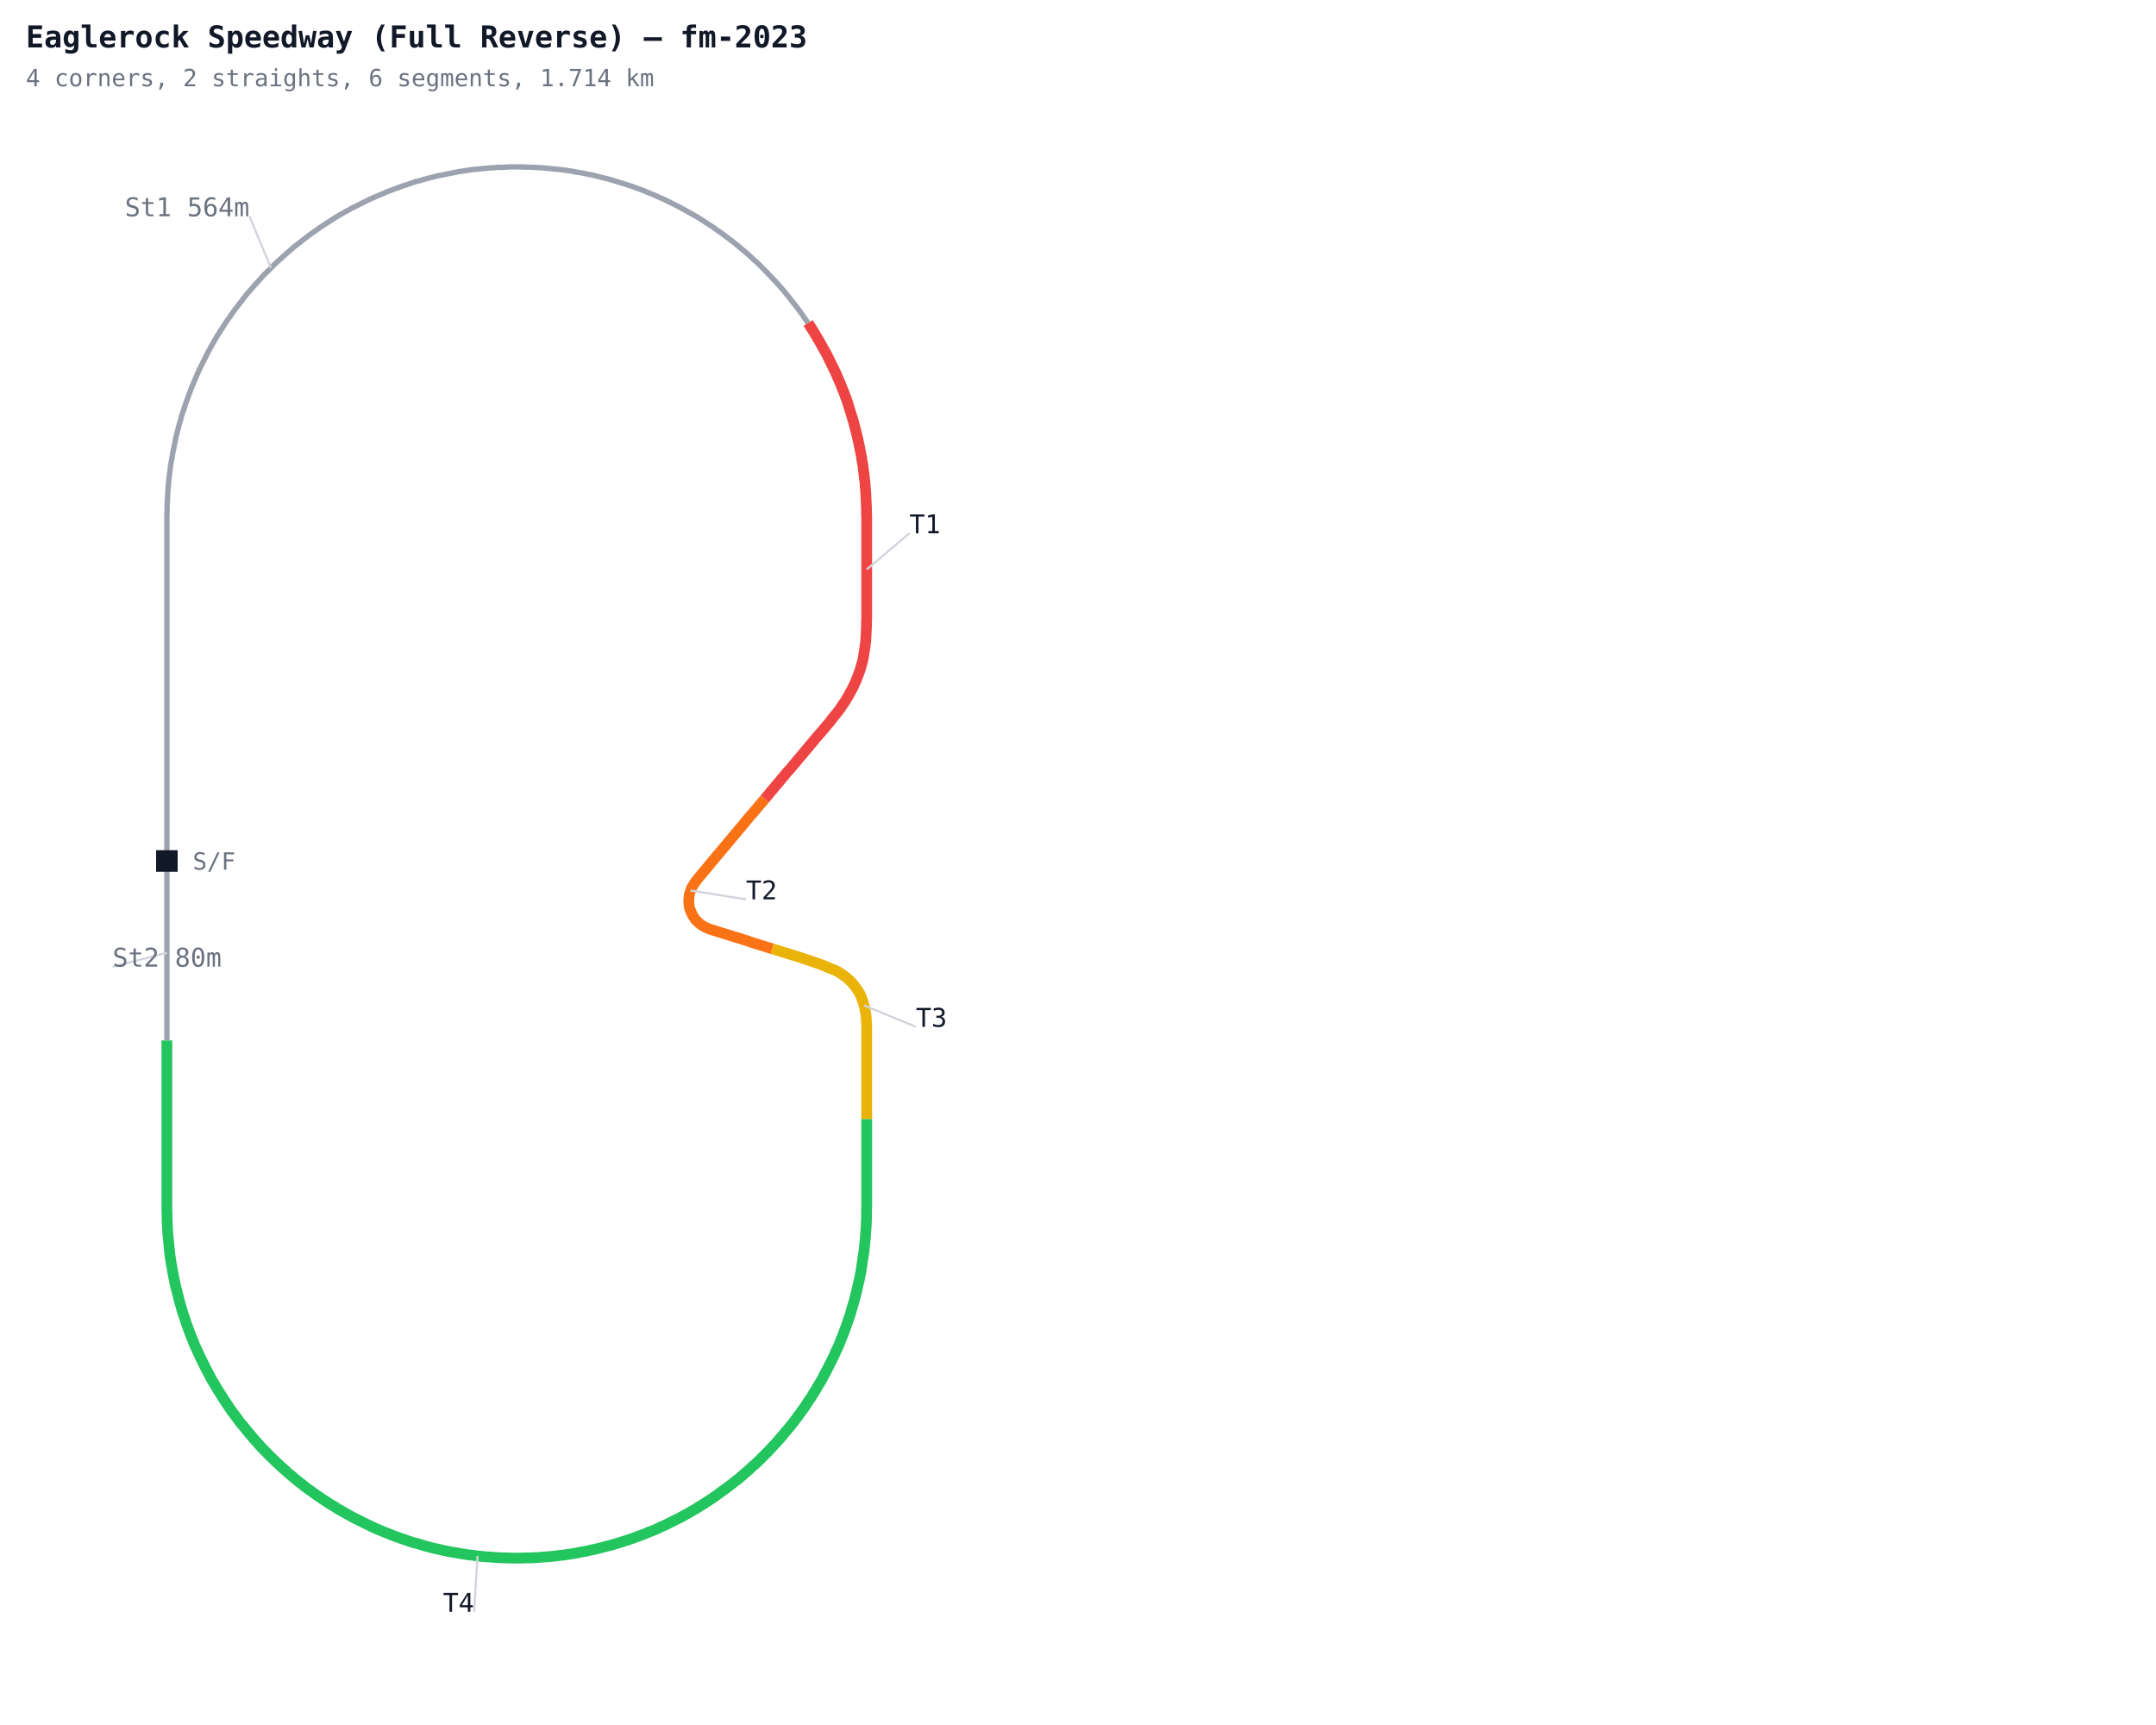
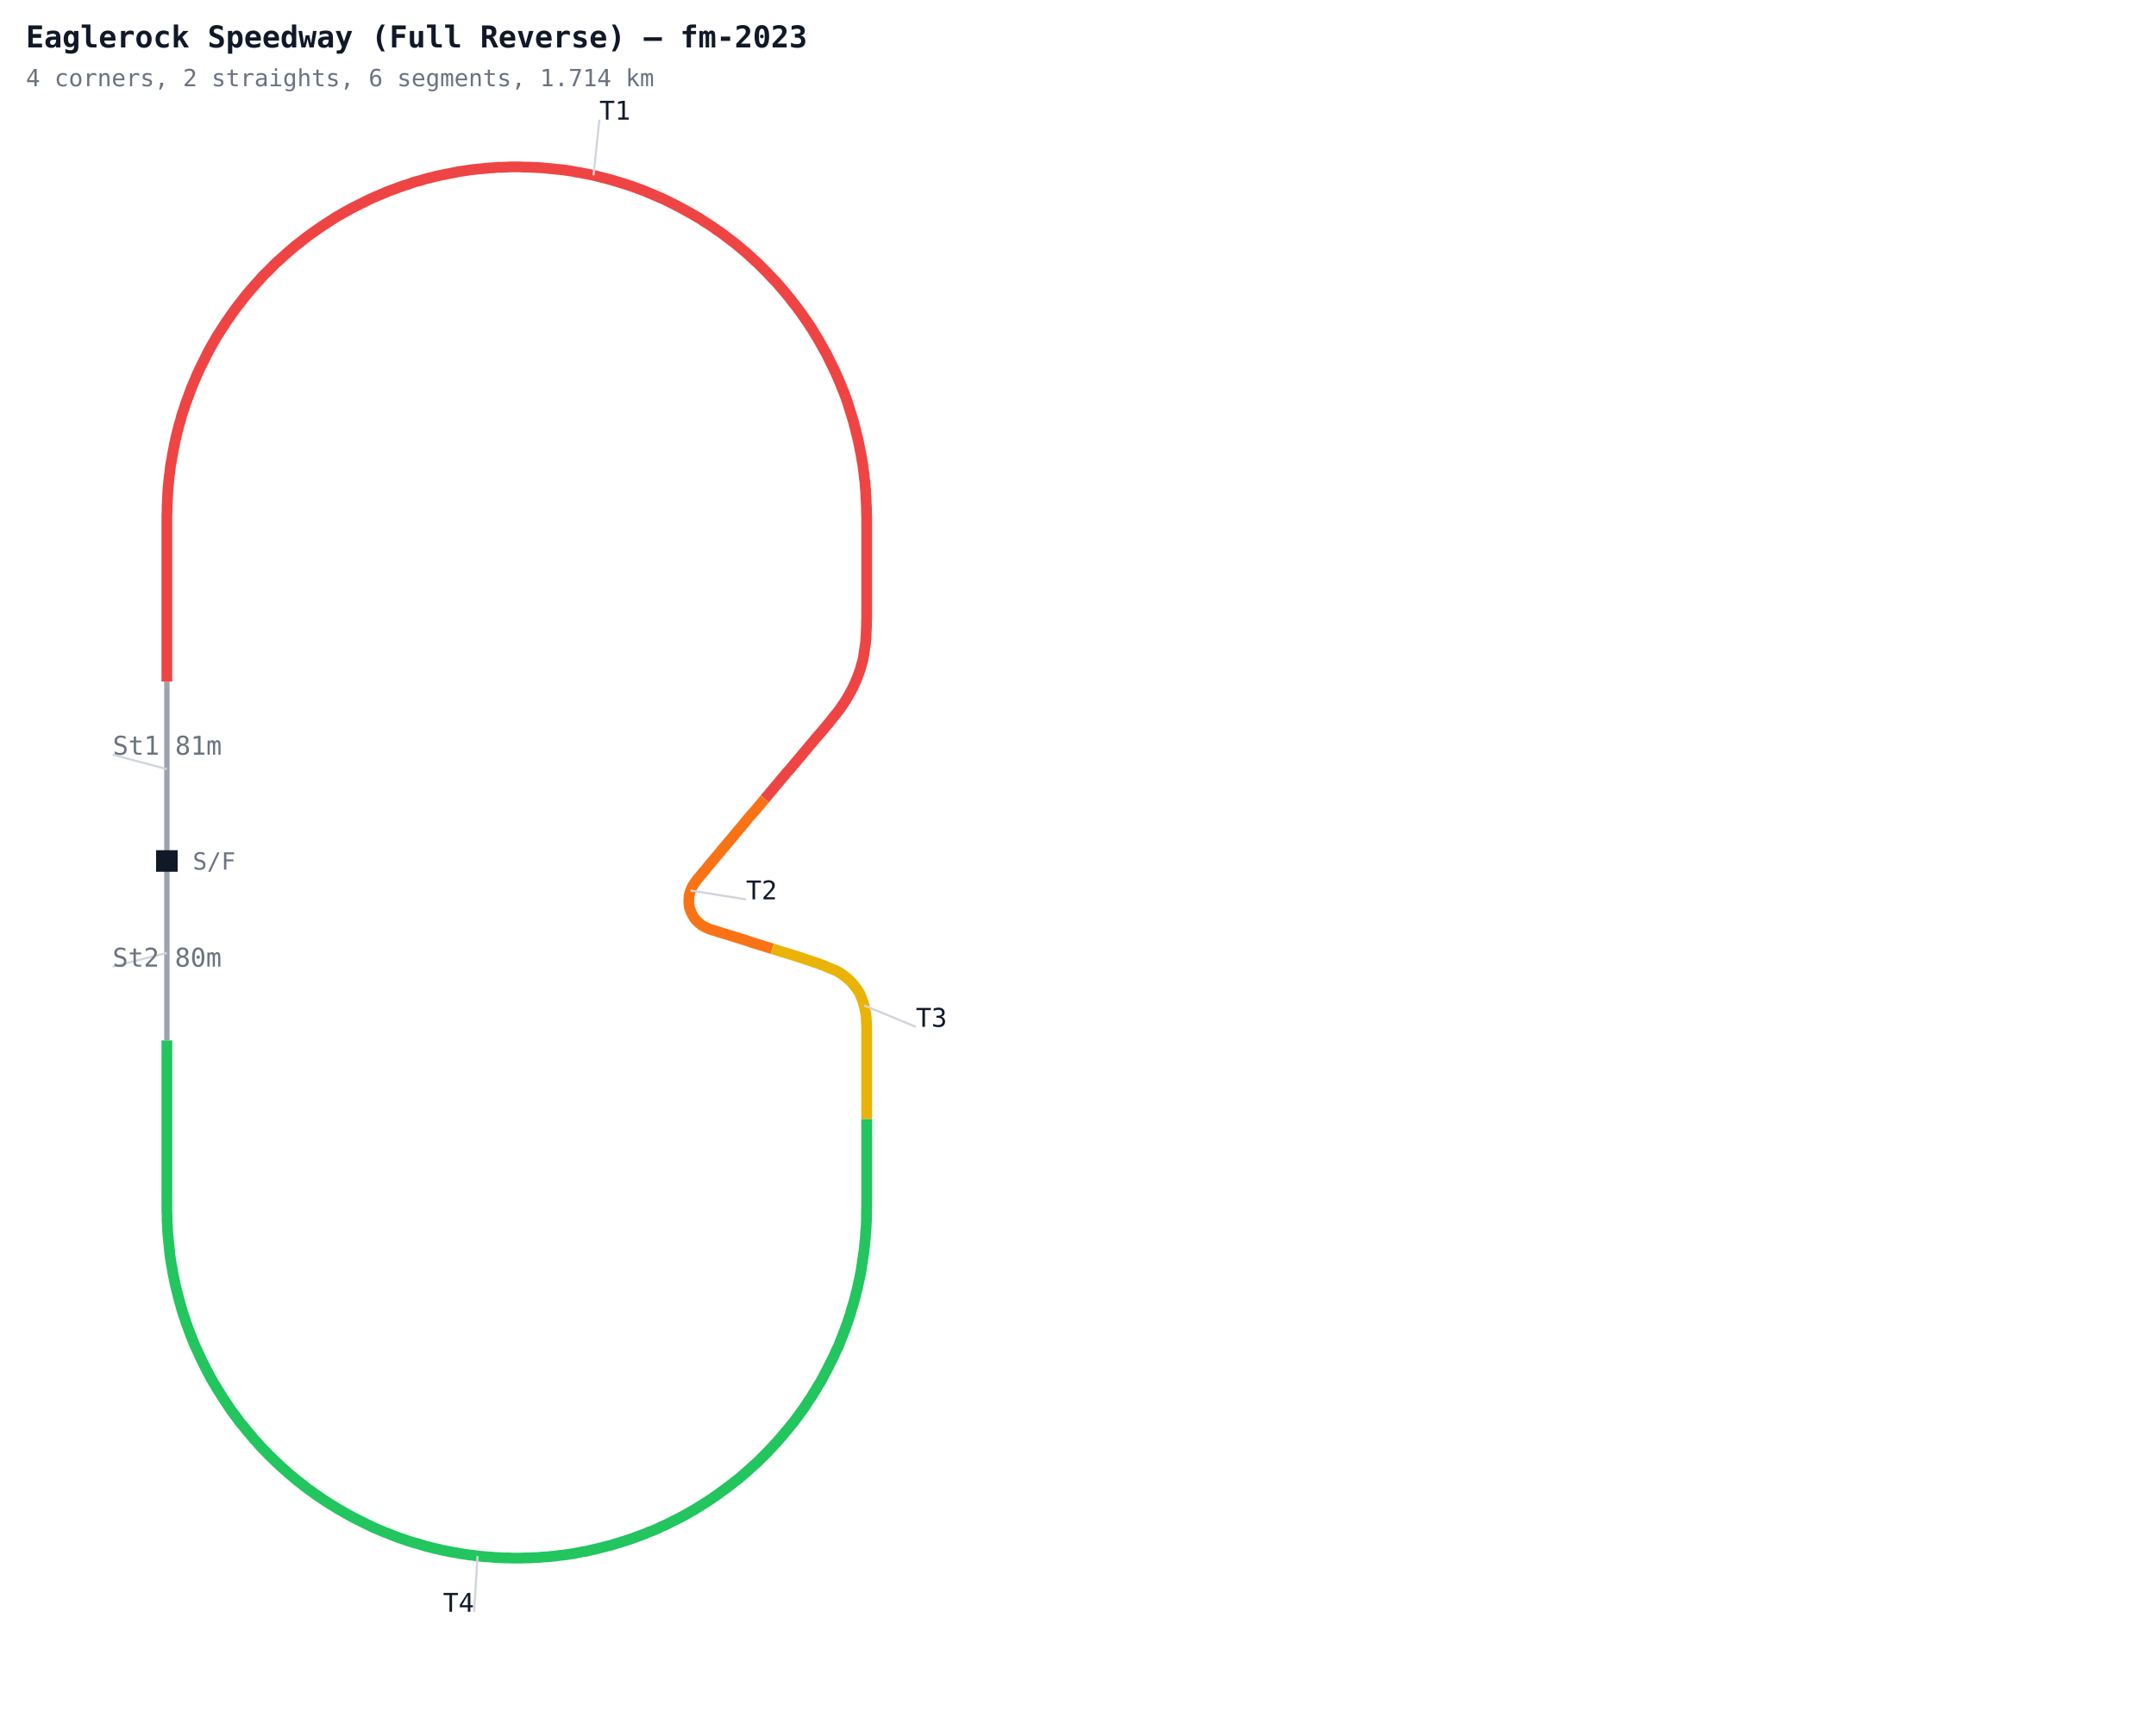
<svg xmlns="http://www.w3.org/2000/svg" width="1000" height="800" viewBox="0 0 1000 800">
  <defs>
    <style>
      .name { font-family: monospace; font-size: 12px; }
      .sector { font-family: monospace; font-size: 12px; fill: #7c3aed; font-weight: bold; }
      .title { font-family: monospace; font-size: 14px; fill: #111827; font-weight: bold; }
      .sub { font-family: monospace; font-size: 11px; fill: #6b7280; }
    </style>
  </defs>
  <rect width="1000" height="800" fill="#ffffff" />
-   <polyline fill="none" stroke="#9ca3af" stroke-width="2.5" points="77.4,399.3 77.4,397.3 77.4,395.3 77.4,393.2 77.4,391.2 77.4,389.2 77.4,387.1 77.4,385.1 77.4,383.1 77.4,381.1 77.4,379.0 77.4,377.0 77.4,375.0 77.4,372.9 77.4,370.9 77.4,368.9 77.4,366.9 77.4,364.8 77.4,362.8 77.4,360.8 77.4,358.7 77.4,356.7 77.4,354.7 77.4,352.7 77.4,350.6 77.4,348.6 77.4,346.6 77.4,344.5 77.4,342.5 77.4,340.5 77.4,338.5 77.4,336.4 77.4,334.4 77.4,332.4 77.4,330.3 77.4,328.3 77.4,326.3 77.4,324.3 77.4,322.2 77.4,320.2 77.4,318.2 77.4,316.1 77.4,314.1 77.4,312.1 77.4,310.1 77.4,308.0 77.4,306.0 77.4,304.0 77.4,301.9 77.4,299.9 77.4,297.9 77.4,295.8 77.4,293.8 77.4,291.8 77.4,289.8 77.4,287.7 77.4,285.7 77.4,283.7 77.4,281.6 77.4,279.6 77.4,277.6 77.4,275.6 77.4,273.5 77.4,271.5 77.4,269.5 77.4,267.4 77.4,265.4 77.4,263.4 77.4,261.4 77.4,259.3 77.4,257.3 77.4,255.3 77.4,253.2 77.4,251.2 77.4,249.2 77.4,247.2 77.4,245.1 77.4,243.1 77.4,241.1 77.4,239.0 77.5,237.0 77.5,235.0 77.6,233.0 77.7,230.9 77.8,228.9 77.9,226.9 78.1,224.9 78.3,222.8 78.5,220.8 78.8,218.8 79.0,216.8 79.3,214.8 79.7,212.8 80.0,210.8 80.4,208.8 80.8,206.8 81.2,204.8 81.6,202.8 82.1,200.9 82.6,198.9 83.1,196.9 83.7,195.0 84.2,193.0 84.8,191.1 85.5,189.2 86.1,187.2 86.8,185.3 87.5,183.4 88.2,181.5 88.9,179.6 89.7,177.8 90.5,175.9 91.3,174.0 92.1,172.2 93.0,170.3 93.9,168.5 94.8,166.7 95.7,164.9 96.6,163.1 97.6,161.3 98.6,159.5 99.6,157.8 100.6,156.0 101.7,154.3 102.8,152.6 103.9,150.9 105.0,149.2 106.2,147.5 107.3,145.9 108.5,144.2 109.7,142.6 110.9,141.0 112.2,139.4 113.4,137.8 114.7,136.2 116.0,134.7 117.4,133.1 118.7,131.6 120.1,130.1 121.4,128.6 122.8,127.1 124.3,125.7 125.7,124.3 127.1,122.8 128.6,121.4 130.1,120.1 131.6,118.7 133.1,117.4 134.7,116.0 136.2,114.7 137.8,113.4 139.4,112.2 141.0,110.9 142.6,109.7 144.2,108.5 145.9,107.3 147.5,106.2 149.2,105.0 150.9,103.9 152.6,102.8 154.3,101.7 156.0,100.6 157.8,99.6 159.5,98.6 161.3,97.6 163.1,96.6 164.9,95.7 166.7,94.8 168.5,93.9 170.3,93.0 172.2,92.1 174.0,91.3 175.9,90.5 177.8,89.7 179.6,88.9 181.5,88.2 183.4,87.5 185.3,86.8 187.2,86.1 189.2,85.5 191.1,84.8 193.0,84.2 195.0,83.7 196.9,83.1 198.9,82.6 200.9,82.1 202.8,81.6 204.8,81.2 206.8,80.8 208.8,80.4 210.8,80.0 212.8,79.6 214.8,79.3 216.8,79.0 218.8,78.7 220.8,78.5 222.8,78.3 224.9,78.1 226.9,77.9 228.9,77.8 230.9,77.6 233.0,77.6 235.0,77.5 237.0,77.4 239.0,77.4 241.1,77.4 243.1,77.5 245.1,77.5 247.2,77.6 249.2,77.7 251.2,77.8 253.2,78.0 255.2,78.2 257.3,78.4 259.3,78.6 261.3,78.8 263.3,79.1 265.3,79.4 267.3,79.8 269.3,80.1 271.3,80.5 273.3,80.9 275.3,81.3 277.2,81.8 279.2,82.3 281.2,82.8 283.1,83.3 285.1,83.9 287.0,84.5 289.0,85.1 290.9,85.7 292.8,86.3 294.7,87.0 296.6,87.7 298.5,88.4 300.4,89.2 302.3,90.0 304.2,90.8 306.0,91.6 307.9,92.4 309.7,93.3 311.5,94.2 313.3,95.1 315.1,96.0 316.9,97.0 318.7,98.0 320.5,99.0 322.2,100.0 324.0,101.0 325.7,102.1 327.4,103.2 329.1,104.3 330.8,105.4 332.4,106.6 334.1,107.7 335.7,108.9 337.4,110.2 339.0,111.4 340.6,112.6 342.2,113.9 343.7,115.2 345.3,116.5 346.8,117.8 348.3,119.2 349.8,120.6 351.3,121.9 352.8,123.4 354.2,124.8 355.6,126.2 357.0,127.7 358.4,129.2 359.8,130.6 361.2,132.2 362.5,133.7 363.8,135.2 365.1,136.8 366.4,138.4 367.6,140.0 368.9,141.6 370.1,143.2 371.3,144.8 372.5,146.5 373.6,148.1 374.8,149.8" />
-   <polyline fill="none" stroke="#ef4444" stroke-width="5" points="374.8,149.8 375.9,151.5 377.0,153.2 378.0,154.9 379.1,156.7 380.1,158.4 381.1,160.2 382.1,162.0 383.1,163.7 384.0,165.5 384.9,167.4 385.8,169.2 386.7,171.0 387.6,172.9 388.4,174.7 389.2,176.6 390.0,178.4 390.7,180.3 391.5,182.2 392.2,184.1 392.9,186.0 393.5,187.9 394.1,189.9 394.7,191.8 395.3,193.7 395.9,195.7 396.4,197.7 396.9,199.6 397.4,201.6 397.9,203.6 398.3,205.5 398.7,207.5 399.1,209.5 399.5,211.5 399.8,213.5 400.2,215.5 400.4,217.5 400.7,219.5 400.9,221.6 401.2,223.6 401.3,225.6 401.5,227.6 401.6,229.6 401.7,231.7 401.8,233.7 401.9,235.7 401.9,237.7 402.0,239.8 402.0,241.8 402.0,243.8 402.0,245.9 402.0,247.9 402.0,249.9 402.0,252.0 402.0,254.0 402.0,256.0 402.0,258.0 402.0,260.1 402.0,262.1 402.0,264.1 402.0,266.2 402.0,268.2 402.0,270.2 402.0,272.2 402.0,274.3 402.0,276.3 402.0,278.3 402.0,280.4 402.0,282.4 402.0,284.4 402.0,286.4 401.9,288.5 401.9,290.5 401.8,292.5 401.7,294.5 401.6,296.6 401.4,298.6 401.1,300.6 400.8,302.6 400.5,304.6 400.1,306.6 399.5,308.6 399.0,310.5 398.3,312.4 397.6,314.3 396.8,316.2 396.0,318.0 395.1,319.8 394.1,321.6 393.1,323.4 392.1,325.1 390.9,326.8 389.8,328.5 388.6,330.1 387.3,331.7 386.0,333.3 384.8,334.9 383.5,336.4 382.2,338.0 380.9,339.5 379.5,341.1 378.2,342.6 376.9,344.2 375.6,345.7 374.3,347.3 373.0,348.8 371.7,350.4 370.4,351.9 369.1,353.5 367.8,355.0 366.5,356.6 365.1,358.1 363.8,359.7 362.5,361.2 361.2,362.8 359.9,364.3 358.6,365.9 357.3,367.4 356.0,369.0 354.7,370.5" />
+   <polyline fill="none" stroke="#9ca3af" stroke-width="2.5" points="77.4,399.3 77.4,397.3 77.4,395.3 77.4,393.2 77.4,391.2 77.4,389.2 77.4,387.1 77.4,385.1 77.4,383.1 77.4,381.1 77.4,379.0 77.4,377.0 77.4,375.0 77.4,372.9 77.4,370.9 77.4,368.9 77.4,366.9 77.4,364.8 77.4,362.8 77.4,360.8 77.4,358.7 77.4,356.7 77.4,354.7 77.4,352.7 77.4,350.6 77.4,348.6 77.4,346.6 77.4,344.5 77.4,342.5 77.4,340.5 77.4,338.5 77.4,336.4 77.4,334.4 77.4,332.4 77.4,330.3 77.4,328.3 77.4,326.3 77.4,324.3 77.4,322.2 77.4,320.2 77.4,318.2 77.4,316.1" />
+   <polyline fill="none" stroke="#ef4444" stroke-width="5" points="77.4,316.1 77.4,314.1 77.4,312.1 77.4,310.1 77.4,308.0 77.4,306.0 77.4,304.0 77.4,301.9 77.4,299.9 77.4,297.9 77.4,295.8 77.4,293.8 77.4,291.8 77.4,289.8 77.4,287.7 77.4,285.7 77.4,283.7 77.4,281.6 77.4,279.6 77.4,277.6 77.4,275.6 77.4,273.5 77.4,271.5 77.4,269.5 77.4,267.4 77.4,265.4 77.4,263.4 77.4,261.4 77.4,259.3 77.4,257.3 77.4,255.3 77.4,253.2 77.4,251.2 77.4,249.2 77.4,247.2 77.4,245.1 77.4,243.1 77.4,241.1 77.4,239.0 77.5,237.0 77.5,235.0 77.6,233.0 77.7,230.9 77.8,228.9 77.9,226.9 78.1,224.9 78.3,222.8 78.5,220.8 78.8,218.8 79.0,216.8 79.3,214.8 79.7,212.8 80.0,210.8 80.4,208.8 80.8,206.8 81.2,204.8 81.6,202.8 82.1,200.9 82.6,198.9 83.1,196.9 83.7,195.0 84.2,193.0 84.8,191.1 85.5,189.2 86.1,187.2 86.8,185.3 87.5,183.4 88.2,181.5 88.9,179.6 89.7,177.8 90.5,175.9 91.3,174.0 92.1,172.2 93.0,170.3 93.9,168.5 94.8,166.7 95.7,164.9 96.6,163.1 97.6,161.3 98.6,159.5 99.6,157.8 100.6,156.0 101.7,154.3 102.8,152.6 103.9,150.9 105.0,149.2 106.2,147.5 107.3,145.9 108.5,144.2 109.7,142.6 110.9,141.0 112.2,139.4 113.4,137.8 114.7,136.2 116.0,134.7 117.4,133.1 118.7,131.6 120.1,130.1 121.4,128.6 122.8,127.1 124.3,125.7 125.7,124.3 127.1,122.8 128.6,121.4 130.1,120.1 131.6,118.7 133.1,117.4 134.7,116.0 136.2,114.7 137.8,113.4 139.4,112.2 141.0,110.9 142.6,109.7 144.2,108.5 145.9,107.3 147.5,106.2 149.2,105.0 150.9,103.9 152.6,102.8 154.3,101.7 156.0,100.6 157.8,99.6 159.5,98.6 161.3,97.6 163.1,96.6 164.9,95.7 166.7,94.8 168.5,93.9 170.3,93.0 172.2,92.1 174.0,91.3 175.9,90.5 177.8,89.7 179.6,88.9 181.5,88.2 183.4,87.5 185.3,86.8 187.2,86.1 189.2,85.5 191.1,84.8 193.0,84.2 195.0,83.7 196.9,83.1 198.9,82.6 200.9,82.1 202.8,81.6 204.8,81.2 206.8,80.8 208.8,80.4 210.8,80.0 212.8,79.6 214.8,79.3 216.8,79.0 218.8,78.7 220.8,78.5 222.8,78.3 224.9,78.1 226.9,77.9 228.9,77.8 230.9,77.6 233.0,77.6 235.0,77.5 237.0,77.4 239.0,77.4 241.1,77.4 243.1,77.5 245.1,77.5 247.2,77.6 249.2,77.7 251.2,77.8 253.2,78.0 255.2,78.2 257.3,78.4 259.3,78.6 261.3,78.8 263.3,79.1 265.3,79.4 267.3,79.8 269.3,80.1 271.3,80.5 273.3,80.9 275.3,81.3 277.2,81.8 279.2,82.3 281.2,82.8 283.1,83.3 285.1,83.9 287.0,84.5 289.0,85.1 290.9,85.7 292.8,86.3 294.7,87.0 296.6,87.7 298.5,88.4 300.4,89.2 302.3,90.0 304.2,90.8 306.0,91.6 307.9,92.4 309.7,93.3 311.5,94.2 313.3,95.1 315.1,96.0 316.9,97.0 318.7,98.0 320.5,99.0 322.2,100.0 324.0,101.0 325.7,102.1 327.4,103.2 329.1,104.3 330.8,105.4 332.4,106.6 334.1,107.7 335.7,108.9 337.4,110.2 339.0,111.4 340.6,112.6 342.2,113.9 343.7,115.2 345.3,116.5 346.8,117.8 348.3,119.2 349.8,120.6 351.3,121.9 352.8,123.4 354.2,124.8 355.6,126.2 357.0,127.7 358.4,129.2 359.8,130.6 361.2,132.2 362.5,133.7 363.8,135.2 365.1,136.8 366.4,138.4 367.6,140.0 368.9,141.6 370.1,143.2 371.3,144.8 372.5,146.5 373.6,148.1 374.8,149.8 375.9,151.5 377.0,153.2 378.0,154.9 379.1,156.7 380.1,158.4 381.1,160.2 382.1,162.0 383.1,163.7 384.0,165.5 384.9,167.4 385.8,169.2 386.7,171.0 387.6,172.9 388.4,174.7 389.2,176.6 390.0,178.4 390.7,180.3 391.5,182.2 392.2,184.1 392.9,186.0 393.5,187.9 394.1,189.9 394.7,191.8 395.3,193.7 395.9,195.7 396.4,197.7 396.9,199.6 397.4,201.6 397.9,203.6 398.3,205.5 398.7,207.5 399.1,209.5 399.5,211.5 399.8,213.5 400.2,215.5 400.4,217.5 400.7,219.5 400.9,221.6 401.2,223.6 401.3,225.6 401.5,227.6 401.6,229.6 401.7,231.7 401.8,233.7 401.9,235.7 401.9,237.7 402.0,239.8 402.0,241.8 402.0,243.8 402.0,245.9 402.0,247.9 402.0,249.9 402.0,252.0 402.0,254.0 402.0,256.0 402.0,258.0 402.0,260.1 402.0,262.1 402.0,264.1 402.0,266.2 402.0,268.2 402.0,270.2 402.0,272.2 402.0,274.3 402.0,276.3 402.0,278.3 402.0,280.4 402.0,282.4 402.0,284.4 402.0,286.4 401.9,288.5 401.9,290.5 401.8,292.5 401.7,294.5 401.6,296.6 401.4,298.6 401.1,300.6 400.8,302.6 400.5,304.6 400.1,306.6 399.5,308.6 399.0,310.5 398.3,312.4 397.6,314.3 396.8,316.2 396.0,318.0 395.1,319.8 394.1,321.6 393.1,323.4 392.1,325.1 390.9,326.8 389.8,328.5 388.6,330.1 387.3,331.7 386.0,333.3 384.8,334.9 383.5,336.4 382.2,338.0 380.9,339.5 379.5,341.1 378.2,342.6 376.9,344.2 375.6,345.7 374.3,347.3 373.0,348.8 371.7,350.4 370.4,351.9 369.1,353.5 367.8,355.0 366.5,356.6 365.1,358.1 363.8,359.7 362.5,361.2 361.2,362.8 359.9,364.3 358.6,365.9 357.3,367.4 356.0,369.0 354.7,370.5" />
  <polyline fill="none" stroke="#f97316" stroke-width="5" points="354.7,370.5 353.4,372.1 352.1,373.6 350.8,375.2 349.5,376.7 348.1,378.3 346.8,379.8 345.5,381.4 344.2,383.0 342.9,384.5 341.6,386.1 340.3,387.6 339.0,389.2 337.7,390.7 336.4,392.3 335.1,393.8 333.8,395.4 332.5,396.9 331.2,398.5 329.9,400.0 328.6,401.6 327.3,403.2 326.0,404.7 324.7,406.3 323.4,407.8 322.2,409.5 321.1,411.2 320.3,413.0 319.7,415.0 319.5,417.0 319.5,419.0 319.8,421.0 320.5,422.9 321.4,424.7 322.5,426.4 323.9,427.8 325.5,429.1 327.3,430.1 329.1,430.9 331.1,431.5 333.0,432.1 334.9,432.7 336.9,433.3 338.8,433.9 340.7,434.5 342.7,435.1 344.6,435.7 346.6,436.3 348.5,437.0 350.4,437.6 352.4,438.2 354.3,438.8 356.2,439.4 358.2,440.0" />
  <polyline fill="none" stroke="#eab308" stroke-width="5" points="358.2,440.0 360.1,440.6 362.0,441.2 364.0,441.8 365.9,442.4 367.9,443.0 369.8,443.6 371.7,444.2 373.7,444.9 375.6,445.5 377.5,446.2 379.4,446.8 381.3,447.5 383.2,448.3 385.1,449.1 386.9,449.8 388.8,450.7 390.5,451.8 392.1,453.0 393.7,454.3 395.1,455.7 396.4,457.3 397.6,458.9 398.7,460.6 399.5,462.5 400.2,464.4 400.8,466.3 401.2,468.3 401.6,470.3 401.8,472.3 401.9,474.3 402.0,476.4 402.0,478.4 402.0,480.4 402.0,482.4 402.0,484.5 402.0,486.5 402.0,488.5 402.0,490.6 402.0,492.6 402.0,494.6 402.0,496.6 402.0,498.7 402.0,500.7 402.0,502.7 402.0,504.8 402.0,506.8 402.0,508.8 402.0,510.8 402.0,512.9 402.0,514.9 402.0,516.9 402.0,519.0" />
  <polyline fill="none" stroke="#22c55e" stroke-width="5" points="402.0,519.0 402.0,521.0 402.0,523.0 402.0,525.0 402.0,527.1 402.0,529.1 402.0,531.1 402.0,533.2 402.0,535.2 402.0,537.2 402.0,539.2 402.0,541.3 402.0,543.3 402.0,545.3 402.0,547.4 402.0,549.4 402.0,551.4 402.0,553.4 402.0,555.5 402.0,557.5 402.0,559.5 401.9,561.6 401.9,563.6 401.9,565.6 401.8,567.6 401.7,569.7 401.5,571.7 401.4,573.7 401.2,575.7 401.0,577.8 400.8,579.8 400.5,581.8 400.2,583.8 399.9,585.8 399.6,587.8 399.3,589.8 398.9,591.8 398.5,593.8 398.0,595.8 397.6,597.7 397.1,599.7 396.6,601.7 396.1,603.6 395.5,605.6 394.9,607.5 394.4,609.5 393.7,611.4 393.1,613.3 392.4,615.2 391.7,617.1 391.0,619.0 390.2,620.9 389.5,622.8 388.7,624.7 387.8,626.5 387.0,628.4 386.1,630.2 385.2,632.0 384.3,633.8 383.4,635.6 382.4,637.4 381.5,639.2 380.5,641.0 379.4,642.7 378.4,644.5 377.3,646.2 376.3,647.9 375.1,649.6 374.0,651.3 372.9,653.0 371.7,654.6 370.5,656.3 369.3,657.9 368.1,659.5 366.8,661.1 365.5,662.7 364.2,664.2 362.9,665.8 361.6,667.3 360.3,668.8 358.9,670.3 357.5,671.8 356.1,673.3 354.7,674.7 353.2,676.2 351.8,677.6 350.3,679.0 348.8,680.3 347.3,681.7 345.8,683.0 344.2,684.4 342.7,685.7 341.1,686.9 339.5,688.2 337.9,689.4 336.3,690.6 334.6,691.8 333.0,693.0 331.3,694.2 329.7,695.3 328.0,696.4 326.3,697.5 324.5,698.6 322.8,699.7 321.0,700.7 319.3,701.7 317.5,702.7 315.7,703.7 313.9,704.6 312.1,705.5 310.3,706.4 308.5,707.3 306.6,708.1 304.8,709.0 302.9,709.8 301.0,710.5 299.2,711.3 297.3,712.0 295.4,712.7 293.5,713.4 291.5,714.1 289.6,714.7 287.7,715.3 285.7,715.9 283.8,716.5 281.8,717.0 279.9,717.5 277.9,718.0 275.9,718.5 273.9,718.9 272.0,719.4 270.0,719.7 268.0,720.1 266.0,720.5 264.0,720.8 262.0,721.1 260.0,721.3 257.9,721.6 255.9,721.8 253.9,722.0 251.9,722.1 249.9,722.3 247.8,722.4 245.8,722.5 243.8,722.5 241.7,722.6 239.7,722.6 237.7,722.6 235.7,722.5 233.6,722.5 231.6,722.4 229.6,722.3 227.6,722.1 225.5,722.0 223.5,721.8 221.5,721.6 219.5,721.3 217.5,721.1 215.5,720.8 213.5,720.5 211.5,720.1 209.5,719.8 207.5,719.4 205.5,719.0 203.5,718.5 201.5,718.1 199.6,717.6 197.6,717.1 195.6,716.5 193.7,715.9 191.7,715.4 189.8,714.8 187.9,714.1 186.0,713.5 184.1,712.8 182.2,712.1 180.3,711.3 178.4,710.6 176.5,709.8 174.6,709.0 172.8,708.2 171.0,707.3 169.1,706.4 167.3,705.5 165.5,704.6 163.7,703.7 161.9,702.7 160.1,701.7 158.4,700.7 156.6,699.7 154.9,698.6 153.2,697.6 151.5,696.5 149.8,695.4 148.1,694.2 146.4,693.1 144.8,691.9 143.1,690.7 141.5,689.5 139.9,688.2 138.3,687.0 136.7,685.7 135.2,684.4 133.6,683.1 132.1,681.7 130.6,680.4 129.1,679.0 127.6,677.6 126.2,676.2 124.7,674.8 123.3,673.3 121.9,671.9 120.5,670.4 119.2,668.9 117.8,667.4 116.5,665.8 115.2,664.3 113.9,662.7 112.6,661.1 111.3,659.6 110.1,657.9 108.9,656.3 107.7,654.7 106.5,653.0 105.4,651.3 104.3,649.7 103.2,648.0 102.1,646.2 101.0,644.5 100.0,642.8 98.9,641.0 97.9,639.3 97.0,637.5 96.0,635.7 95.1,633.9 94.2,632.1 93.3,630.3 92.4,628.4 91.6,626.6 90.7,624.7 89.9,622.9 89.2,621.0 88.4,619.1 87.7,617.2 87.0,615.3 86.3,613.4 85.7,611.5 85.0,609.5 84.4,607.6 83.9,605.7 83.3,603.7 82.8,601.7 82.3,599.8 81.8,597.8 81.3,595.8 80.9,593.8 80.5,591.9 80.1,589.9 79.8,587.9 79.4,585.9 79.1,583.9 78.8,581.9 78.6,579.8 78.4,577.8 78.2,575.8 78.0,573.8 77.8,571.8 77.7,569.7 77.6,567.7 77.5,565.7 77.5,563.7 77.4,561.6 77.4,559.6 77.4,557.6 77.4,555.5 77.4,553.5 77.4,551.5 77.4,549.5 77.4,547.4 77.4,545.4 77.4,543.4 77.4,541.3 77.4,539.3 77.4,537.3 77.4,535.3 77.4,533.2 77.4,531.2 77.4,529.2 77.4,527.1 77.4,525.1 77.4,523.1 77.4,521.0 77.4,519.0 77.4,517.0 77.4,515.0 77.4,512.9 77.4,510.9 77.4,508.9 77.4,506.8 77.4,504.8 77.4,502.8 77.4,500.8 77.4,498.7 77.4,496.7 77.4,494.7 77.4,492.6 77.4,490.6 77.4,488.6 77.4,486.6 77.4,484.5 77.4,482.5" />
  <polyline fill="none" stroke="#9ca3af" stroke-width="2.5" points="77.4,482.5 77.4,480.5 77.4,478.4 77.4,476.4 77.4,474.4 77.4,472.4 77.4,470.3 77.4,468.3 77.4,466.3 77.4,464.2 77.4,462.2 77.4,460.2 77.4,458.2 77.4,456.1 77.4,454.1 77.4,452.1 77.4,450.0 77.4,448.0 77.4,446.0 77.4,444.0 77.4,441.9 77.4,439.9 77.4,437.9 77.4,435.8 77.4,433.8 77.4,431.8 77.4,429.8 77.4,427.7 77.4,425.7 77.4,423.7 77.4,421.6 77.4,419.6 77.4,417.6 77.4,415.6 77.4,413.5 77.4,411.5 77.4,409.5 77.4,407.4 77.4,405.4 77.4,403.4 77.4,401.3" />
-   <line x1="125.7" y1="124.3" x2="115.7" y2="100.3" stroke="#d1d5db" stroke-width="1" />
-   <text x="115.7" y="100.3" text-anchor="end" class="name" fill="#6b7280">St1 564m</text>
-   <line x1="402.0" y1="264.1" x2="421.8" y2="247.3" stroke="#d1d5db" stroke-width="1" />
-   <text x="421.8" y="247.3" text-anchor="start" class="name" fill="#111827">T1</text>
+   <line x1="77.4" y1="356.7" x2="52.3" y2="350.0" stroke="#d1d5db" stroke-width="1" />
+   <text x="52.3" y="350.0" text-anchor="start" class="name" fill="#6b7280">St1 81m</text>
+   <line x1="275.3" y1="81.3" x2="278.0" y2="55.5" stroke="#d1d5db" stroke-width="1" />
+   <text x="278.0" y="55.5" text-anchor="start" class="name" fill="#111827">T1</text>
  <line x1="320.3" y1="413.0" x2="346.0" y2="417.1" stroke="#d1d5db" stroke-width="1" />
  <text x="346.0" y="417.1" text-anchor="start" class="name" fill="#111827">T2</text>
  <line x1="400.8" y1="466.3" x2="424.8" y2="476.2" stroke="#d1d5db" stroke-width="1" />
  <text x="424.8" y="476.2" text-anchor="start" class="name" fill="#111827">T3</text>
  <line x1="221.5" y1="721.6" x2="219.9" y2="747.5" stroke="#d1d5db" stroke-width="1" />
  <text x="219.9" y="747.5" text-anchor="end" class="name" fill="#111827">T4</text>
  <line x1="77.4" y1="441.9" x2="52.2" y2="448.3" stroke="#d1d5db" stroke-width="1" />
  <text x="52.2" y="448.3" text-anchor="start" class="name" fill="#6b7280">St2 80m</text>
  <rect x="72.4" y="394.3" width="10" height="10" fill="#111827" />
  <text x="89.4" y="403.3" class="sub">S/F</text>
  <text class="title" x="12" y="22">Eaglerock Speedway (Full Reverse) — fm-2023</text>
  <text class="sub" x="12" y="40">4 corners, 2 straights, 6 segments, 1.714 km</text>
</svg>
